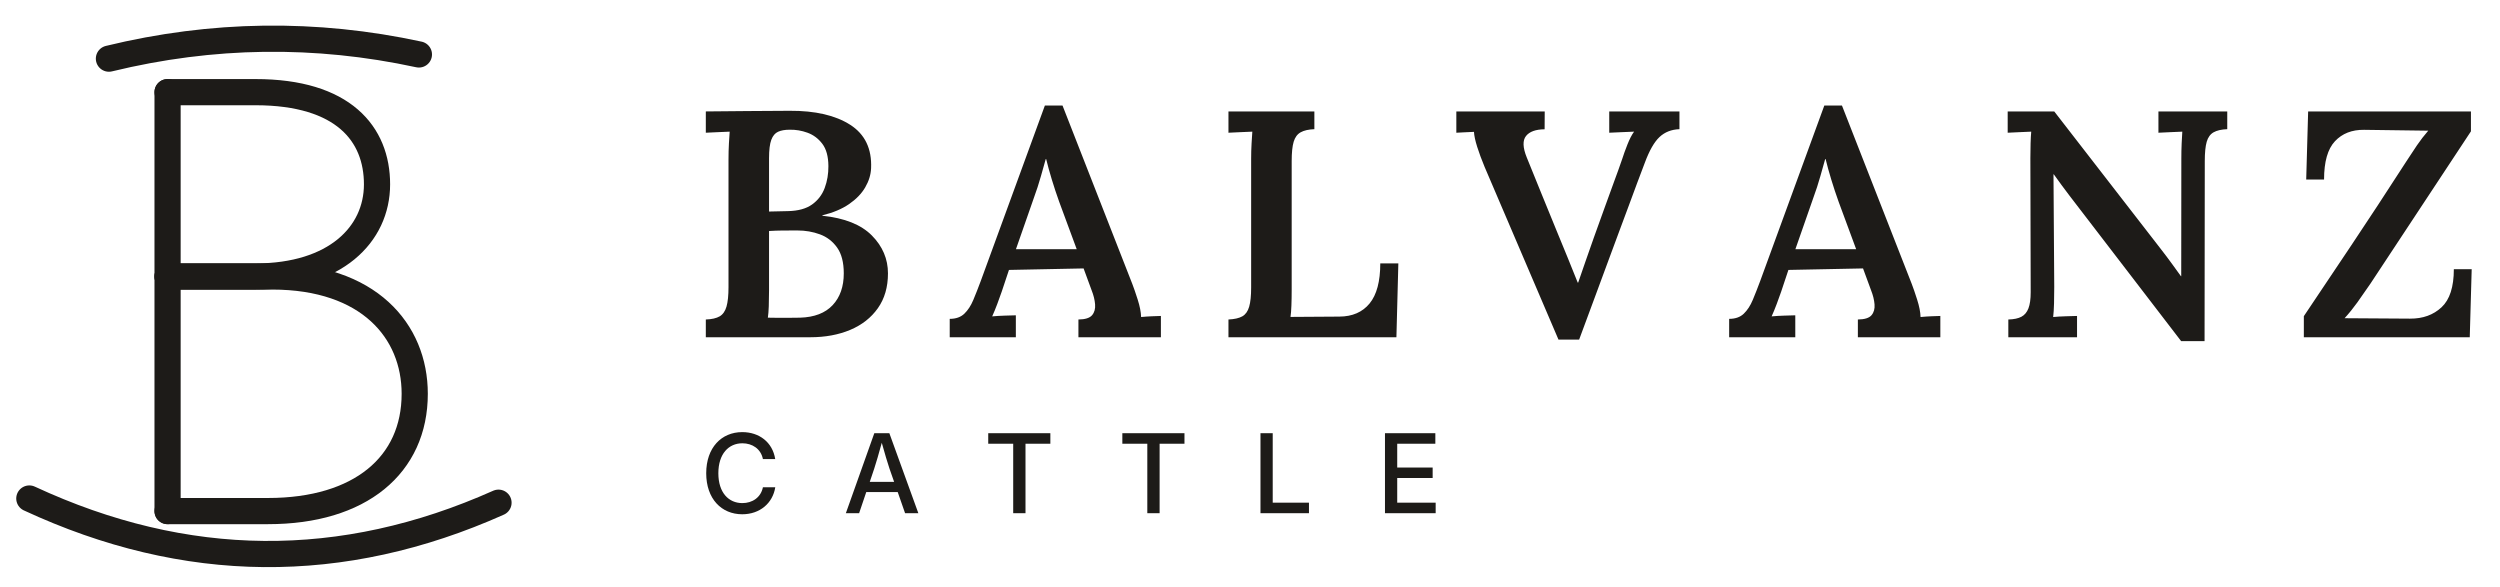
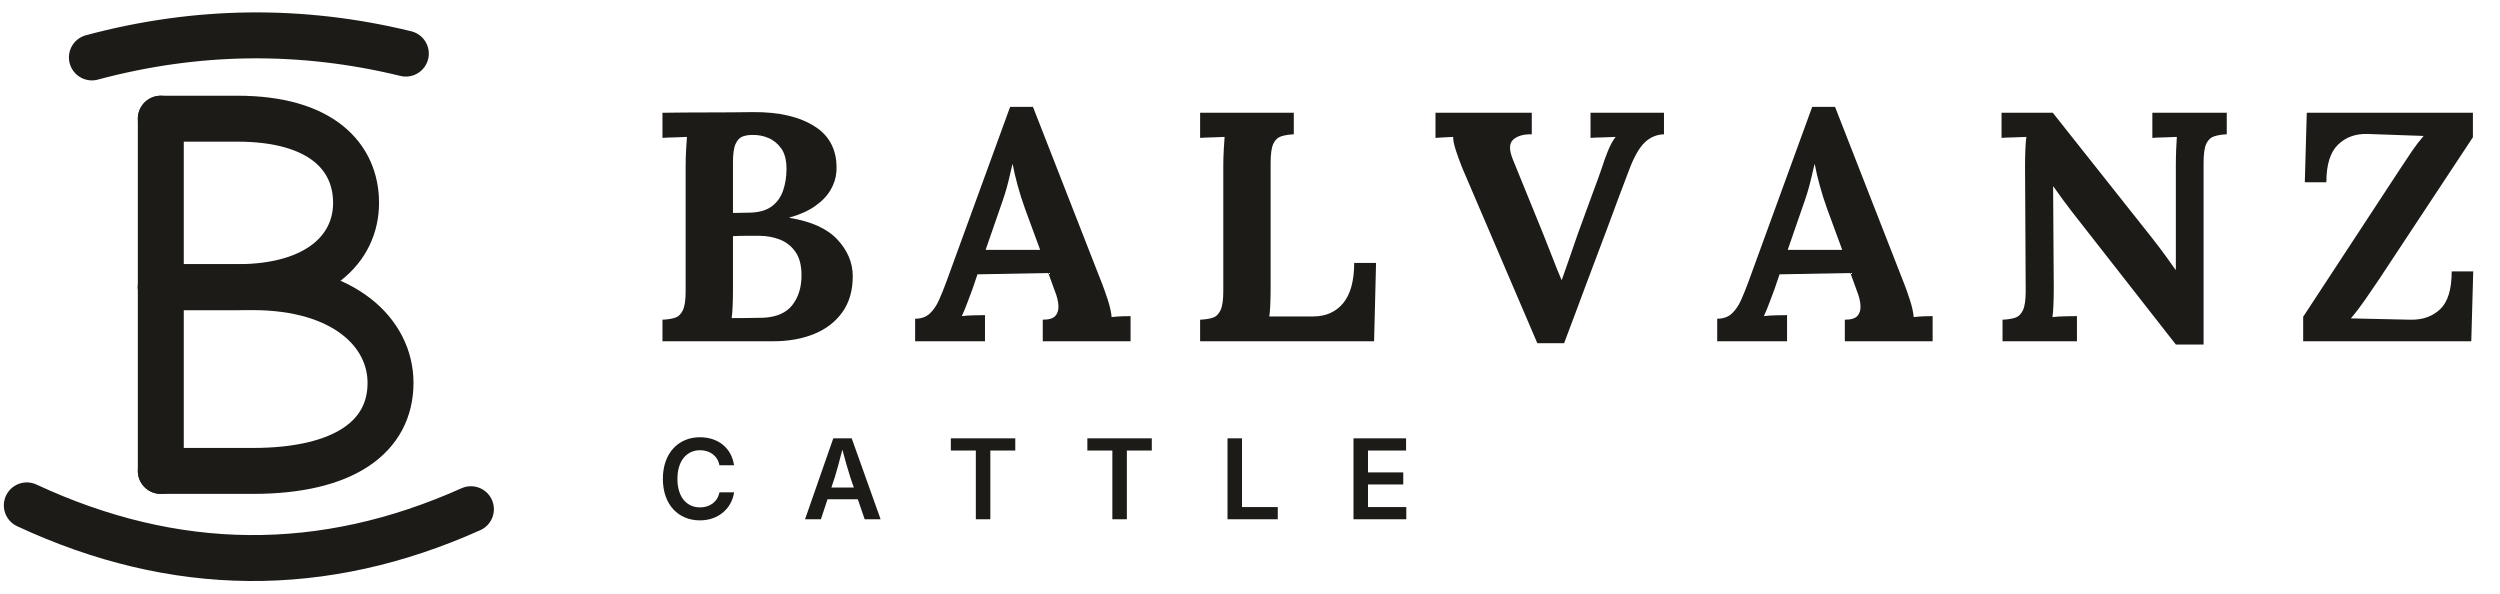
- <svg xmlns="http://www.w3.org/2000/svg" viewBox="0 0 682 160" role="img" aria-label="Balvanz Cattle">
-   <g transform="scale(0.5714)" style="color:#1d1b18">
-     <g fill="none" stroke="#1d1b18" stroke-width="12.5" stroke-linecap="round" stroke-linejoin="round">
-       <path d="M52 28 Q126 10 200 26" />
-       <path d="M80 44 V244" />
-       <path d="M80 44 H122 C164 44 180 64 180 88 C180 112 160 132 122 132 H80" />
-       <path d="M80 132 H130 C176 132 198 158 198 188 C198 222 172 244 128 244 H80" />
-       <path d="M14 238 Q126 290 238 240" />
+ <svg xmlns="http://www.w3.org/2000/svg" viewBox="0 0 674 160" role="img" aria-label="Balvanz Cattle">
+   <g transform="scale(0.5161)" style="color:#1d1b18">
+     <g fill="none" stroke="#1d1b18" stroke-width="24" stroke-linecap="round" stroke-linejoin="round">
+       <path d="M48 30 Q130 8 212 28" />
+       <path d="M84 62 V246" />
+       <path d="M84 62 H124 C168 62 186 82 186 106 C186 130 166 150 124 150 H84" />
+       <path d="M84 150 H132 C180 150 204 174 204 200 C204 228 180 246 132 246 H84" />
+       <path d="M14 264 Q130 318 246 266" />
    </g>
  </g>
-   <path transform="translate(188.0 92)" fill="#1d1b18" d="M4.547 0.0V-4.84Q7.011 -4.928 8.331 -5.705Q9.651 -6.483 10.193 -8.375Q10.736 -10.267 10.736 -13.699V-48.488Q10.736 -50.864 10.853 -52.903Q10.971 -54.941 11.059 -56.085Q9.592 -55.997 7.656 -55.939Q5.72 -55.88 4.547 -55.792V-61.6Q10.208 -61.688 15.913 -61.703Q21.619 -61.717 27.427 -61.776Q37.869 -61.835 43.927 -57.963Q49.984 -54.091 49.632 -46.083Q49.515 -43.443 48.033 -40.891Q46.552 -38.339 43.633 -36.329Q40.715 -34.32 36.344 -33.264V-33.147Q45.437 -32.208 49.837 -27.764Q54.237 -23.32 54.237 -17.424Q54.237 -11.821 51.48 -7.92Q48.723 -4.019 43.941 -2.009Q39.16 0.0 33.059 0.0ZM21.472 -5.339Q22.997 -5.309 24.596 -5.295Q26.195 -5.28 27.705 -5.309Q29.216 -5.339 30.272 -5.339Q36.109 -5.515 39.145 -8.756Q42.181 -11.997 42.181 -17.424Q42.181 -21.912 40.363 -24.464Q38.544 -27.016 35.669 -28.072Q32.795 -29.128 29.568 -29.128Q27.221 -29.128 25.447 -29.113Q23.672 -29.099 21.795 -28.981V-12.789Q21.795 -10.413 21.721 -8.448Q21.648 -6.483 21.472 -5.339ZM21.795 -34.291 26.987 -34.408Q31.123 -34.496 33.528 -36.212Q35.933 -37.928 36.975 -40.715Q38.016 -43.501 37.987 -46.699Q37.957 -50.629 36.329 -52.771Q34.701 -54.912 32.296 -55.792Q29.891 -56.672 27.397 -56.613Q25.491 -56.613 24.259 -56.056Q23.027 -55.499 22.411 -53.856Q21.795 -52.213 21.795 -48.84Z M71.083 0.0V-5.016Q73.605 -5.016 75.072 -6.424Q76.539 -7.832 77.521 -10.179Q78.504 -12.525 79.56 -15.371L97.043 -63.213H101.853L120.891 -14.549Q121.477 -13.053 122.357 -10.296Q123.237 -7.539 123.296 -5.515Q124.792 -5.661 126.2 -5.72Q127.608 -5.779 128.693 -5.808V0.0H106.195V-4.84Q108.952 -4.869 109.92 -6.013Q110.888 -7.157 110.741 -8.976Q110.595 -10.795 109.803 -12.789L107.603 -18.773L87.245 -18.363L85.28 -12.467Q84.781 -11 84.063 -9.093Q83.344 -7.187 82.669 -5.691Q84.195 -5.837 86.087 -5.896Q87.979 -5.955 89.123 -5.984V0.0ZM89.152 -24.024H105.725L100.944 -36.96Q99.859 -39.981 98.935 -43.017Q98.011 -46.053 97.395 -48.605H97.277Q96.749 -46.787 95.972 -43.971Q95.195 -41.155 93.875 -37.547Z M147.123 0.0V-4.84Q149.587 -4.957 150.907 -5.705Q152.227 -6.453 152.769 -8.316Q153.312 -10.179 153.312 -13.552V-48.693Q153.312 -50.864 153.429 -52.873Q153.547 -54.883 153.635 -56.085Q152.168 -55.997 150.232 -55.939Q148.296 -55.88 147.123 -55.792V-61.6H170.56V-56.76Q168.184 -56.672 166.82 -55.909Q165.456 -55.147 164.913 -53.328Q164.371 -51.509 164.371 -48.048V-12.995Q164.371 -10.619 164.297 -8.653Q164.224 -6.688 164.048 -5.544L177.395 -5.632Q182.704 -5.661 185.623 -9.211Q188.541 -12.76 188.541 -20.152H193.469L192.941 0.0Z M237.155 0.645 217.003 -46.464Q215.771 -49.427 214.979 -51.935Q214.187 -54.443 214.099 -56.027Q212.749 -55.939 211.547 -55.909Q210.344 -55.88 209.288 -55.792V-61.6H233.4L233.371 -56.731Q229.733 -56.701 228.296 -54.897Q226.859 -53.093 228.501 -49.045Q230.555 -44.029 232.549 -39.072Q234.544 -34.115 236.685 -28.952Q238.387 -24.845 239.751 -21.487Q241.115 -18.128 242.405 -14.901H242.523Q243.491 -17.688 244.561 -20.797Q245.632 -23.907 246.805 -27.192Q248.448 -31.709 249.783 -35.464Q251.117 -39.219 252.32 -42.445Q253.523 -45.672 254.52 -48.576Q255.077 -50.336 255.957 -52.565Q256.837 -54.795 257.776 -56.085Q256.28 -55.997 254.256 -55.939Q252.232 -55.88 251 -55.792V-61.6H270.155V-56.76Q266.869 -56.643 264.713 -54.619Q262.557 -52.595 260.709 -47.608Q259.653 -44.88 258.597 -42.02Q257.541 -39.16 256.368 -35.992Q255.195 -32.824 253.816 -29.142Q252.437 -25.461 250.809 -21.032Q249.181 -16.602 247.201 -11.264Q245.221 -5.925 242.787 0.645Z M283.715 0.0V-5.016Q286.237 -5.016 287.704 -6.424Q289.171 -7.832 290.153 -10.179Q291.136 -12.525 292.192 -15.371L309.675 -63.213H314.485L333.523 -14.549Q334.109 -13.053 334.989 -10.296Q335.869 -7.539 335.928 -5.515Q337.424 -5.661 338.832 -5.72Q340.24 -5.779 341.325 -5.808V0.0H318.827V-4.84Q321.584 -4.869 322.552 -6.013Q323.52 -7.157 323.373 -8.976Q323.227 -10.795 322.435 -12.789L320.235 -18.773L299.877 -18.363L297.912 -12.467Q297.413 -11 296.695 -9.093Q295.976 -7.187 295.301 -5.691Q296.827 -5.837 298.719 -5.896Q300.611 -5.955 301.755 -5.984V0.0ZM301.784 -24.024H318.357L313.576 -36.96Q312.491 -39.981 311.567 -43.017Q310.643 -46.053 310.027 -48.605H309.909Q309.381 -46.787 308.604 -43.971Q307.827 -41.155 306.507 -37.547Z M407.011 1.056 376.533 -38.661Q375.507 -40.01 374.436 -41.462Q373.365 -42.914 372.28 -44.44H372.192L372.397 -13.699Q372.397 -11.381 372.339 -9.181Q372.28 -6.981 372.104 -5.515Q373.571 -5.661 375.536 -5.72Q377.501 -5.779 378.616 -5.808V0.0H359.872V-4.84Q362.131 -4.899 363.436 -5.588Q364.741 -6.277 365.357 -7.876Q365.973 -9.475 365.973 -12.261L365.885 -48.84Q365.885 -50.923 365.944 -52.888Q366.003 -54.853 366.12 -56.085Q364.712 -55.997 362.776 -55.939Q360.84 -55.88 359.696 -55.792V-61.6H372.397L401.349 -24.23Q403.197 -21.854 404.532 -20.006Q405.867 -18.157 406.952 -16.661H407.04L407.069 -48.693Q407.069 -50.864 407.157 -52.873Q407.245 -54.883 407.333 -56.085Q405.867 -55.997 403.931 -55.939Q401.995 -55.88 400.821 -55.792V-61.6H419.595V-56.76Q417.219 -56.672 415.869 -55.909Q414.52 -55.147 413.992 -53.328Q413.464 -51.509 413.464 -48.048L413.405 1.056Z M440.488 0.0V-5.749Q446.531 -14.755 453.468 -25.124Q460.405 -35.493 468.443 -47.96Q469.968 -50.336 471.361 -52.375Q472.755 -54.413 474.427 -56.349L456.915 -56.584Q451.957 -56.643 448.98 -53.475Q446.003 -50.307 446.003 -43.032H441.133L441.661 -61.6H486.072V-56.173L458.645 -14.608Q456.768 -11.851 455.096 -9.519Q453.424 -7.187 451.605 -5.192L469.469 -5.075Q474.691 -5.045 478.049 -8.169Q481.408 -11.293 481.408 -18.568H486.277L485.749 0.0Z" />
-   <path transform="translate(191.0 140)" fill="#1d1b18" d="M11.484 0.293C16.304 0.293 19.819 -2.754 20.493 -7.075H17.124C16.567 -4.292 14.238 -2.754 11.514 -2.754C7.778 -2.754 4.966 -5.596 4.966 -10.898C4.966 -16.172 7.764 -19.072 11.514 -19.072C14.238 -19.072 16.567 -17.549 17.124 -14.766H20.479C19.746 -19.395 16.084 -22.119 11.484 -22.119C5.83 -22.119 1.655 -17.9 1.655 -10.898C1.655 -3.926 5.815 0.293 11.484 0.293Z M39.749 0.0H43.367L45.315 -5.757H53.899L55.906 0.0H59.524L51.614 -21.826H47.513ZM46.268 -8.54 47.483 -12.144C48.025 -13.813 48.699 -16.084 49.549 -19.204C50.413 -16.113 51.072 -13.887 51.658 -12.144L52.918 -8.54Z M78.59 -18.955H85.401V0.0H88.756V-18.955H95.538V-21.826H78.59Z M115.175 -18.955H121.986V0.0H125.341V-18.955H132.123V-21.826H115.175Z M152.858 0.0H166.086V-2.871H156.198V-21.826H152.858Z M186.821 0.0H200.649V-2.871H190.161V-9.595H199.829V-12.451H190.161V-18.955H200.562V-21.826H186.821Z" />
+   <path transform="translate(174.2 92)" fill="#1d1b18" d="M4.4 0.0V-5.808Q6.424 -5.896 7.788 -6.336Q9.152 -6.776 9.9 -8.36Q10.648 -9.944 10.648 -13.464V-47.168Q10.648 -49.544 10.78 -51.744Q10.912 -53.944 11.0 -55.088Q9.592 -55.0 7.48 -54.956Q5.368 -54.912 4.4 -54.824V-61.6Q10.472 -61.688 16.588 -61.688Q22.704 -61.688 28.776 -61.776Q39.336 -61.864 45.54 -57.86Q51.744 -53.856 51.304 -45.76Q51.128 -43.208 49.72 -40.788Q48.312 -38.368 45.54 -36.432Q42.768 -34.496 38.632 -33.352V-33.264Q47.432 -31.856 51.568 -27.412Q55.704 -22.968 55.704 -17.512Q55.704 -11.792 52.932 -7.876Q50.16 -3.96 45.32 -1.98Q40.48 0.0 34.32 0.0ZM23.056 -6.248Q24.64 -6.248 26.048 -6.248Q27.456 -6.248 28.864 -6.292Q30.272 -6.336 31.592 -6.336Q36.96 -6.6 39.424 -9.768Q41.888 -12.936 41.888 -17.776Q41.888 -21.824 40.216 -24.156Q38.544 -26.488 35.948 -27.456Q33.352 -28.424 30.536 -28.424Q28.336 -28.424 26.752 -28.424Q25.168 -28.424 23.408 -28.336V-13.992Q23.408 -11.616 23.32 -9.504Q23.232 -7.392 23.056 -6.248ZM23.408 -34.584 27.984 -34.672Q31.68 -34.76 33.836 -36.344Q35.992 -37.928 36.916 -40.612Q37.84 -43.296 37.84 -46.464Q37.84 -49.984 36.432 -51.964Q35.024 -53.944 32.912 -54.824Q30.8 -55.704 28.512 -55.616Q27.104 -55.616 25.96 -55.176Q24.816 -54.736 24.112 -53.196Q23.408 -51.656 23.408 -48.224Z M72.52 0.0V-6.072Q74.984 -6.072 76.48 -7.48Q77.976 -8.888 78.988 -11.176Q80.0 -13.464 80.968 -16.104L98.128 -63.184H104.288L123.032 -15.224Q123.56 -13.904 124.44 -11.22Q125.32 -8.536 125.496 -6.512Q126.992 -6.688 128.356 -6.732Q129.72 -6.776 130.6 -6.776V0.0H106.928V-5.808Q109.392 -5.808 110.316 -6.82Q111.24 -7.832 111.152 -9.592Q111.064 -11.352 110.184 -13.552L108.424 -18.392L89.328 -18.04L87.92 -13.904Q87.48 -12.76 86.644 -10.516Q85.808 -8.272 85.104 -6.776Q86.512 -6.952 88.492 -6.996Q90.472 -7.04 91.352 -7.04V0.0ZM91.528 -24.64H106.224L102.176 -35.64Q101.032 -38.808 100.152 -42.02Q99.272 -45.232 98.832 -47.696H98.744Q98.392 -46.2 97.688 -43.208Q96.984 -40.216 95.488 -36.08Z M149.352 0.0V-5.808Q151.376 -5.896 152.74 -6.336Q154.104 -6.776 154.852 -8.36Q155.6 -9.944 155.6 -13.464V-47.168Q155.6 -49.544 155.732 -51.744Q155.864 -53.944 155.952 -55.088Q154.544 -55.0 152.432 -54.956Q150.32 -54.912 149.352 -54.824V-61.6H174.608V-55.792Q172.672 -55.704 171.264 -55.264Q169.856 -54.824 169.108 -53.284Q168.36 -51.744 168.36 -48.136V-14.432Q168.36 -12.056 168.272 -9.944Q168.184 -7.832 168.008 -6.688H179.8Q184.992 -6.688 187.94 -10.296Q190.888 -13.904 190.888 -21.12H196.784L196.256 0.0Z M240.264 0.528 220.024 -46.728Q219.144 -48.928 218.352 -51.304Q217.56 -53.68 217.56 -55.088Q216.152 -55.0 214.964 -54.956Q213.776 -54.912 212.808 -54.824V-61.6H238.768V-55.792Q235.512 -55.88 233.796 -54.384Q232.08 -52.888 233.664 -49.016Q235.688 -44.088 237.712 -39.072Q239.736 -34.056 241.76 -29.128Q243.256 -25.432 244.312 -22.66Q245.368 -19.888 246.776 -16.544H246.864Q247.832 -19.184 248.932 -22.44Q250.032 -25.696 251.088 -28.688Q252.232 -31.768 253.332 -34.848Q254.432 -37.928 255.576 -40.964Q256.72 -44.0 257.776 -47.08Q258.216 -48.576 259.228 -51.128Q260.24 -53.68 261.384 -55.088Q259.976 -55.0 257.776 -54.956Q255.576 -54.912 254.608 -54.824V-61.6H274.408V-55.792Q271.416 -55.704 269.216 -53.592Q267.016 -51.48 265.08 -46.376Q263.584 -42.504 262.132 -38.588Q260.68 -34.672 259.228 -30.756Q257.776 -26.84 256.28 -22.924Q254.784 -19.008 253.332 -15.092Q251.88 -11.176 250.428 -7.304Q248.976 -3.432 247.48 0.528Z M288.76 0.0V-6.072Q291.224 -6.072 292.72 -7.48Q294.216 -8.888 295.228 -11.176Q296.24 -13.464 297.208 -16.104L314.368 -63.184H320.528L339.272 -15.224Q339.8 -13.904 340.68 -11.22Q341.56 -8.536 341.736 -6.512Q343.232 -6.688 344.596 -6.732Q345.96 -6.776 346.84 -6.776V0.0H323.168V-5.808Q325.632 -5.808 326.556 -6.82Q327.48 -7.832 327.392 -9.592Q327.304 -11.352 326.424 -13.552L324.664 -18.392L305.568 -18.04L304.16 -13.904Q303.72 -12.76 302.884 -10.516Q302.048 -8.272 301.344 -6.776Q302.752 -6.952 304.732 -6.996Q306.712 -7.04 307.592 -7.04V0.0ZM307.768 -24.64H322.464L318.416 -35.64Q317.272 -38.808 316.392 -42.02Q315.512 -45.232 315.072 -47.696H314.984Q314.632 -46.2 313.928 -43.208Q313.224 -40.216 311.728 -36.08Z M412.408 0.88 384.248 -35.112Q383.104 -36.608 381.872 -38.28Q380.64 -39.952 379.408 -41.712H379.32L379.496 -14.432Q379.496 -12.056 379.408 -9.856Q379.32 -7.656 379.144 -6.512Q380.552 -6.688 382.708 -6.732Q384.864 -6.776 385.744 -6.776V0.0H365.68V-5.808Q367.704 -5.896 369.068 -6.336Q370.432 -6.776 371.18 -8.36Q371.928 -9.944 371.928 -13.464L371.752 -47.168Q371.752 -49.544 371.84 -51.744Q371.928 -53.944 372.104 -55.088Q370.696 -55.0 368.54 -54.956Q366.384 -54.912 365.416 -54.824V-61.6H379.232L406.16 -27.632Q408.36 -24.816 409.812 -22.792Q411.264 -20.768 412.32 -19.272H412.408V-47.168Q412.408 -49.544 412.496 -51.744Q412.584 -53.944 412.672 -55.088Q411.264 -55.0 409.152 -54.956Q407.04 -54.912 406.072 -54.824V-61.6H426.136V-55.792Q424.2 -55.704 422.792 -55.264Q421.384 -54.824 420.636 -53.284Q419.888 -51.744 419.888 -48.136V0.88Z M446.736 0.0V-6.6Q453.336 -16.632 459.892 -26.664Q466.448 -36.696 473.048 -46.728Q474.72 -49.28 476.128 -51.348Q477.536 -53.416 479.208 -55.352L464.16 -55.88Q459.32 -56.056 456.152 -53.02Q452.984 -49.984 452.984 -42.856H447.176L447.704 -61.6H492.496V-55.0L467.152 -16.632Q465.304 -13.904 463.456 -11.22Q461.608 -8.536 459.584 -6.16L475.688 -5.808Q480.616 -5.72 483.696 -8.668Q486.776 -11.616 486.776 -18.832H492.584L492.056 0.0Z" />
+   <path transform="translate(177.2 140)" fill="#1d1b18" d="M11.499 0.293C16.655 0.293 20.112 -3.091 20.713 -7.266H16.758C16.26 -4.688 14.15 -3.208 11.543 -3.208C7.998 -3.208 5.435 -5.889 5.435 -10.898C5.435 -15.85 7.983 -18.618 11.558 -18.618C14.165 -18.618 16.274 -17.139 16.758 -14.561H20.698C20.01 -19.336 16.289 -22.119 11.499 -22.119C5.801 -22.119 1.509 -17.959 1.509 -10.898C1.509 -3.867 5.757 0.293 11.499 0.293Z M39.837 0.0H44.114L45.901 -5.405H54.061L55.921 0.0H60.213L52.42 -21.826H47.454ZM46.941 -8.555 47.864 -11.338C48.465 -13.286 49.124 -15.732 49.9 -18.779C50.706 -15.762 51.395 -13.345 52.039 -11.338L52.991 -8.555Z M79.146 -18.53H85.885V0.0H89.796V-18.53H96.52V-21.826H79.146Z M115.951 -18.53H122.689V0.0H126.601V-18.53H133.324V-21.826H115.951Z M153.737 0.0H167.287V-3.296H157.648V-21.826H153.737Z M187.7 0.0H201.938V-3.296H191.611V-9.39H201.118V-12.642H191.611V-18.53H201.88V-21.826H187.7Z" />
</svg>
